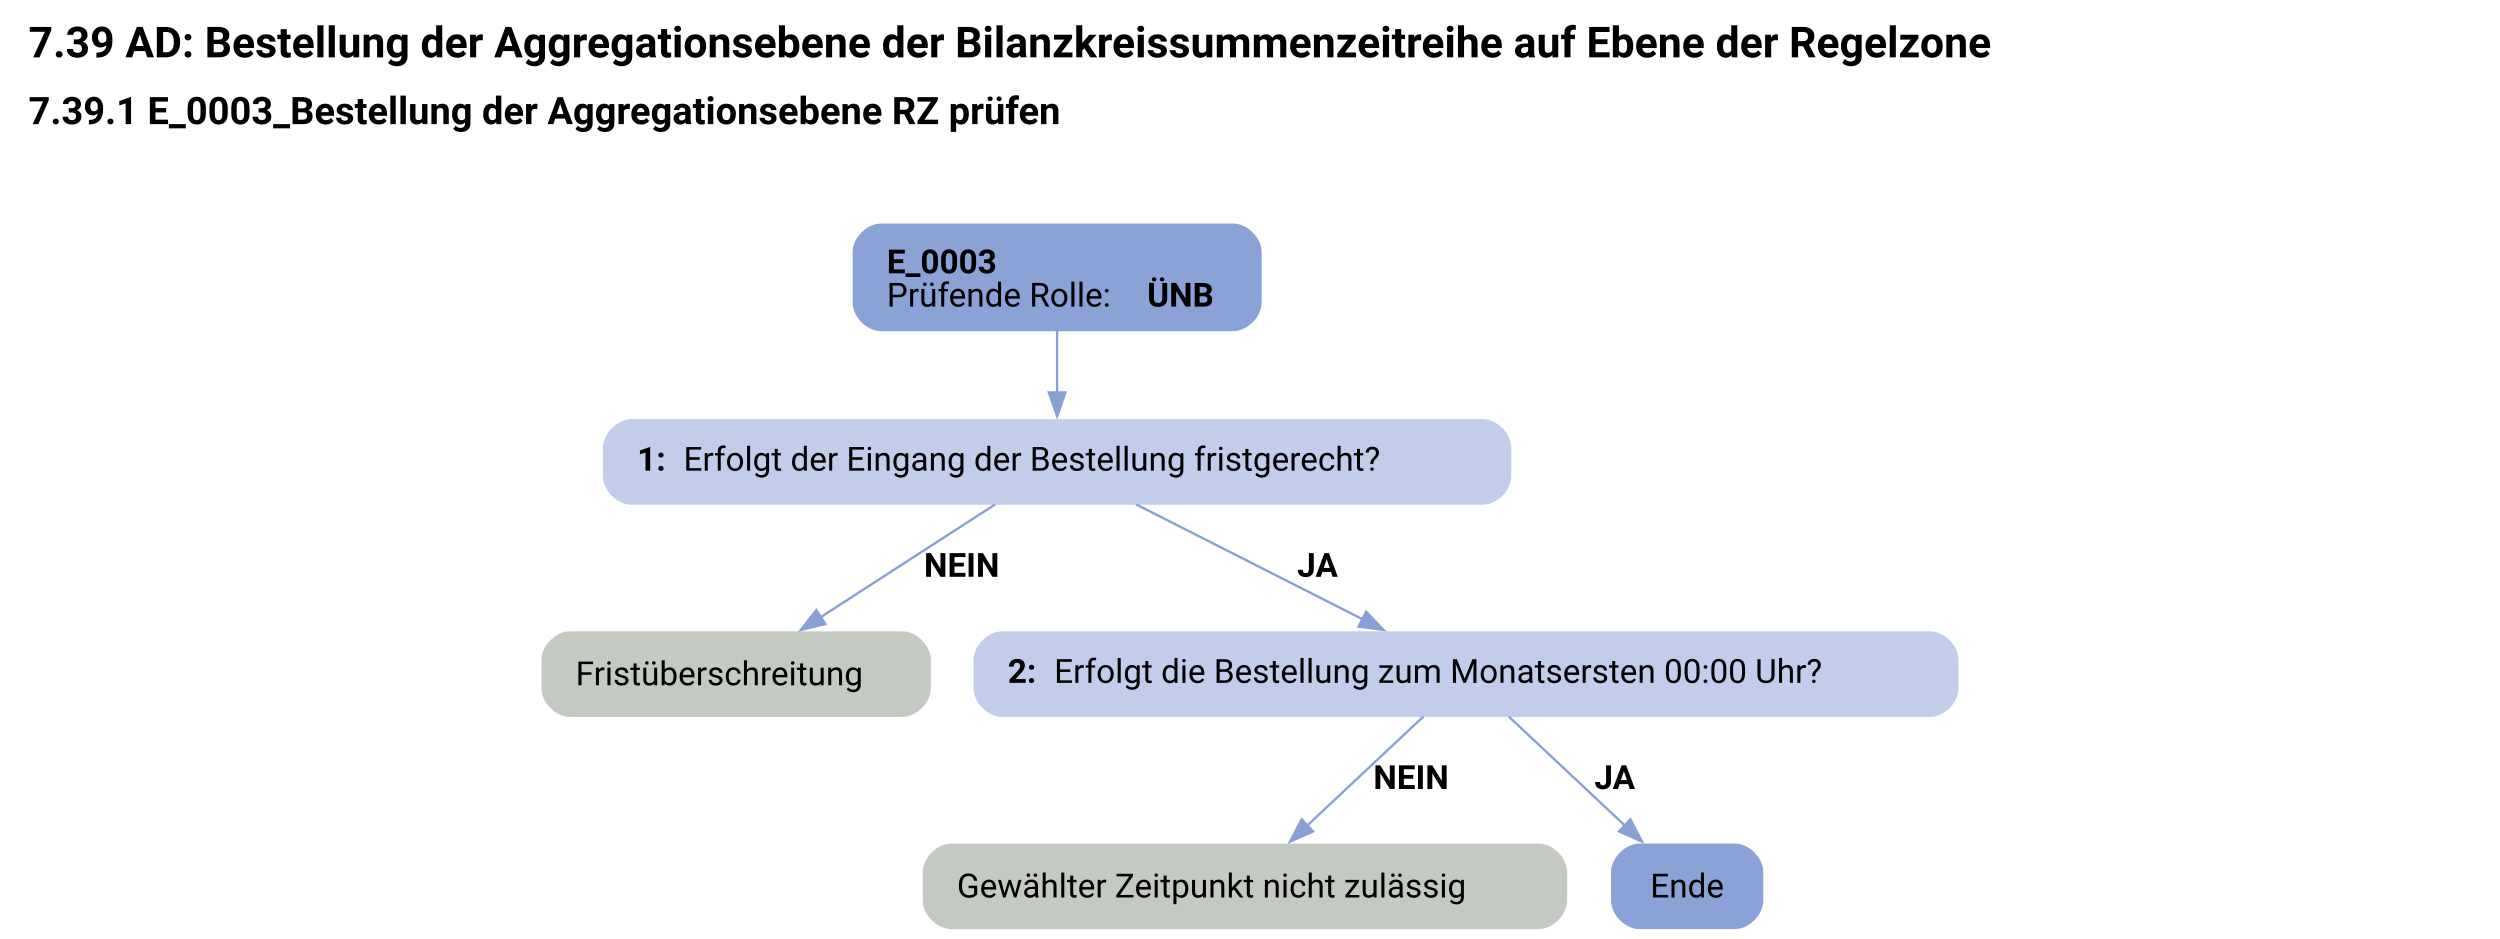
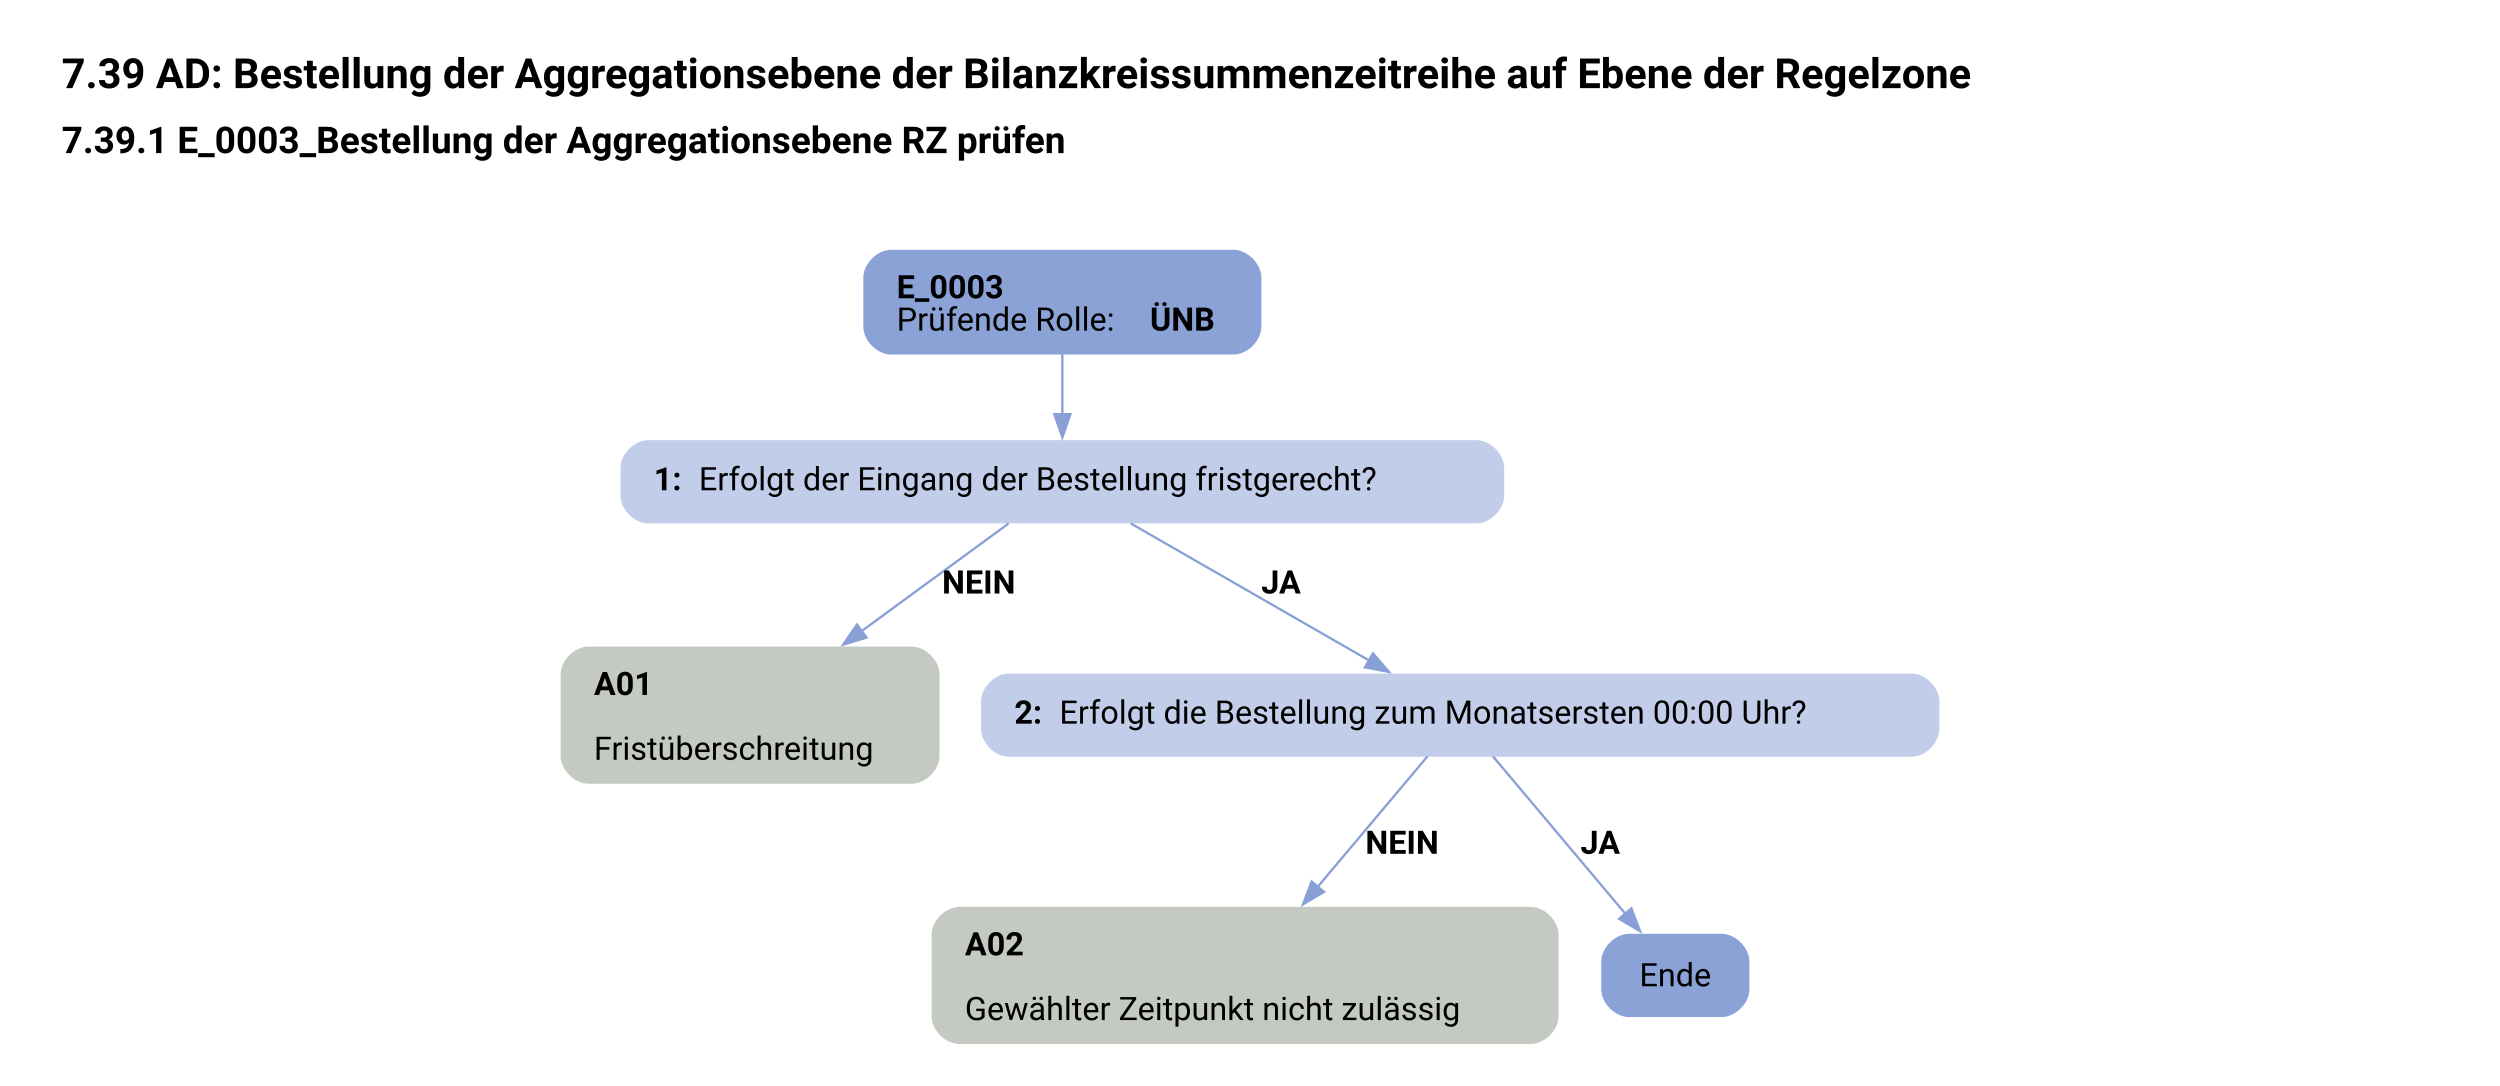
- <svg xmlns="http://www.w3.org/2000/svg" width="1052pt" height="395pt" viewBox="0.00 0.00 1051.50 394.78">
-   <g id="graph0" class="graph" transform="scale(1 1) rotate(0) translate(4 390.78)">
-     <text text-anchor="start" x="8" y="-366.68" font-family="Roboto, sans-serif" font-weight="bold" font-size="18.00">7.39 AD: Bestellung der Aggregationsebene der Bilanzkreissummenzeitreihe auf Ebene der Regelzone</text>
-     <text text-anchor="start" x="8" y="-338.58" font-family="Roboto, sans-serif" font-weight="bold" font-size="16.00">7.39.1 E_0003_Bestellung der Aggregationsebene RZ prüfen</text>
+ <svg xmlns="http://www.w3.org/2000/svg" width="1080pt" height="469pt" viewBox="0.00 0.00 1079.50 469.34">
+   <g id="graph0" class="graph" transform="scale(1 1) rotate(0) translate(18 451.34)">
+     <text text-anchor="start" x="8" y="-413.24" font-family="Roboto, sans-serif" font-weight="bold" font-size="18.00">7.39 AD: Bestellung der Aggregationsebene der Bilanzkreissummenzeitreihe auf Ebene der Regelzone</text>
+     <text text-anchor="start" x="8" y="-385.14" font-family="Roboto, sans-serif" font-weight="bold" font-size="16.00">7.39.1 E_0003_Bestellung der Aggregationsebene RZ prüfen</text>
    <g id="node1" class="node">
-       <path fill="#8ba2d7" stroke="black" stroke-width="0" d="M514.65,-296.78C514.65,-296.78 366.6,-296.78 366.6,-296.78 360.6,-296.78 354.6,-290.78 354.6,-284.78 354.6,-284.78 354.6,-263.5 354.6,-263.5 354.6,-257.5 360.6,-251.5 366.6,-251.5 366.6,-251.5 514.65,-251.5 514.65,-251.5 520.65,-251.5 526.65,-257.5 526.65,-263.5 526.65,-263.5 526.65,-284.78 526.65,-284.78 526.65,-290.78 520.65,-296.78 514.65,-296.78" />
-       <text text-anchor="start" x="369" y="-275.84" font-family="Roboto, sans-serif" font-weight="bold" font-size="14.00">E_0003</text>
-       <text text-anchor="start" x="369" y="-261.84" font-family="Roboto, sans-serif" font-size="14.00">Prüfende Rolle: </text>
-       <text text-anchor="start" x="478.5" y="-261.84" font-family="Roboto, sans-serif" font-weight="bold" font-size="14.00">ÜNB</text>
+       <path fill="#8ba2d7" stroke="black" stroke-width="0" d="M514.65,-343.34C514.65,-343.34 366.6,-343.34 366.6,-343.34 360.6,-343.34 354.6,-337.34 354.6,-331.34 354.6,-331.34 354.6,-310.06 354.6,-310.06 354.6,-304.06 360.6,-298.06 366.6,-298.06 366.6,-298.06 514.65,-298.06 514.65,-298.06 520.65,-298.06 526.65,-304.06 526.65,-310.06 526.65,-310.06 526.65,-331.34 526.65,-331.34 526.65,-337.34 520.65,-343.34 514.65,-343.34" />
+       <text text-anchor="start" x="369" y="-322.4" font-family="Roboto, sans-serif" font-weight="bold" font-size="14.00">E_0003</text>
+       <text text-anchor="start" x="369" y="-308.4" font-family="Roboto, sans-serif" font-size="14.00">Prüfende Rolle: </text>
+       <text text-anchor="start" x="478.5" y="-308.4" font-family="Roboto, sans-serif" font-weight="bold" font-size="14.00">ÜNB</text>
    </g>
    <g id="node2" class="node">
-       <path fill="#c2cee9" stroke="black" stroke-width="0" d="M619.65,-214.5C619.65,-214.5 261.6,-214.5 261.6,-214.5 255.6,-214.5 249.6,-208.5 249.6,-202.5 249.6,-202.5 249.6,-190.5 249.6,-190.5 249.6,-184.5 255.6,-178.5 261.6,-178.5 261.6,-178.5 619.65,-178.5 619.65,-178.5 625.65,-178.5 631.65,-184.5 631.65,-190.5 631.65,-190.5 631.65,-202.5 631.65,-202.5 631.65,-208.5 625.65,-214.5 619.65,-214.5" />
-       <text text-anchor="start" x="264" y="-192.82" font-family="Roboto, sans-serif" font-weight="bold" font-size="14.00">1: </text>
-       <text text-anchor="start" x="283.5" y="-192.82" font-family="Roboto, sans-serif" font-size="14.00">Erfolgt der Eingang der Bestellung fristgerecht?</text>
+       <path fill="#c2cee9" stroke="black" stroke-width="0" d="M619.65,-261.06C619.65,-261.06 261.6,-261.06 261.6,-261.06 255.6,-261.06 249.6,-255.06 249.6,-249.06 249.6,-249.06 249.6,-237.06 249.6,-237.06 249.6,-231.06 255.6,-225.06 261.6,-225.06 261.6,-225.06 619.65,-225.06 619.65,-225.06 625.65,-225.06 631.65,-231.06 631.65,-237.06 631.65,-237.06 631.65,-249.06 631.65,-249.06 631.65,-255.06 625.65,-261.06 619.65,-261.06" />
+       <text text-anchor="start" x="264" y="-239.38" font-family="Roboto, sans-serif" font-weight="bold" font-size="14.00">1: </text>
+       <text text-anchor="start" x="283.5" y="-239.38" font-family="Roboto, sans-serif" font-size="14.00">Erfolgt der Eingang der Bestellung fristgerecht?</text>
    </g>
    <g id="edge1" class="edge">
-       <path fill="none" stroke="#88a0d6" d="M440.62,-251.67C440.62,-243.59 440.62,-234.29 440.62,-225.69" />
-       <polygon fill="#88a0d6" stroke="#88a0d6" points="444.13,-225.73 440.63,-215.73 437.13,-225.73 444.13,-225.73" />
+       <path fill="none" stroke="#88a0d6" d="M440.62,-298.23C440.62,-290.15 440.62,-280.85 440.62,-272.25" />
+       <polygon fill="#88a0d6" stroke="#88a0d6" points="444.13,-272.29 440.63,-262.29 437.13,-272.29 444.13,-272.29" />
    </g>
    <g id="node3" class="node">
-       <path fill="#c4cac1" stroke="black" stroke-width="0" d="M375.52,-125.25C375.52,-125.25 235.72,-125.25 235.72,-125.25 229.72,-125.25 223.72,-119.25 223.72,-113.25 223.72,-113.25 223.72,-101.25 223.72,-101.25 223.72,-95.25 229.72,-89.25 235.72,-89.25 235.72,-89.25 375.52,-89.25 375.52,-89.25 381.52,-89.25 387.52,-95.25 387.52,-101.25 387.52,-101.25 387.52,-113.25 387.52,-113.25 387.52,-119.25 381.52,-125.25 375.52,-125.25" />
-       <text text-anchor="start" x="238.12" y="-102.58" font-family="Roboto, sans-serif" font-size="14.00">Fristüberschreitung</text>
+       <path fill="#c4cac1" stroke="black" stroke-width="0" d="M375.52,-171.81C375.52,-171.81 235.72,-171.81 235.72,-171.81 229.72,-171.81 223.72,-165.81 223.72,-159.81 223.72,-159.81 223.72,-124.53 223.72,-124.53 223.72,-118.53 229.72,-112.53 235.72,-112.53 235.72,-112.53 375.52,-112.53 375.52,-112.53 381.52,-112.53 387.52,-118.53 387.52,-124.53 387.52,-124.53 387.52,-159.81 387.52,-159.81 387.52,-165.81 381.52,-171.81 375.52,-171.81" />
+       <text text-anchor="start" x="238.12" y="-150.87" font-family="Roboto, sans-serif" font-weight="bold" font-size="14.00">A01</text>
+       <text text-anchor="start" x="238.12" y="-122.87" font-family="Roboto, sans-serif" font-size="14.00">Fristüberschreitung</text>
    </g>
    <g id="edge2" class="edge">
-       <path fill="none" stroke="#88a0d6" d="M414.6,-178.68C393.68,-165.16 364.09,-146.03 341.02,-131.12" />
-       <polygon fill="#88a0d6" stroke="#88a0d6" points="343.14,-128.33 332.85,-125.84 339.34,-134.21 343.14,-128.33" />
-       <text text-anchor="start" x="384.62" y="-148.2" font-family="Roboto, sans-serif" font-weight="bold" font-size="14.00">NEIN</text>
+       <path fill="none" stroke="#88a0d6" d="M417.42,-225.06C399.94,-212.26 375.36,-194.25 353.7,-178.39" />
+       <polygon fill="#88a0d6" stroke="#88a0d6" points="355.98,-175.72 345.85,-172.63 351.85,-181.37 355.98,-175.72" />
+       <text text-anchor="start" x="388.62" y="-194.76" font-family="Roboto, sans-serif" font-weight="bold" font-size="14.00">NEIN</text>
    </g>
    <g id="node4" class="node">
-       <path fill="#c2cee9" stroke="black" stroke-width="0" d="M807.77,-125.25C807.77,-125.25 417.48,-125.25 417.48,-125.25 411.48,-125.25 405.48,-119.25 405.48,-113.25 405.48,-113.25 405.48,-101.25 405.48,-101.25 405.48,-95.25 411.48,-89.25 417.48,-89.25 417.48,-89.25 807.77,-89.25 807.77,-89.25 813.77,-89.25 819.77,-95.25 819.77,-101.25 819.77,-101.25 819.77,-113.25 819.77,-113.25 819.77,-119.25 813.77,-125.25 807.77,-125.25" />
-       <text text-anchor="start" x="419.88" y="-103.58" font-family="Roboto, sans-serif" font-weight="bold" font-size="14.00">2: </text>
-       <text text-anchor="start" x="439.38" y="-103.58" font-family="Roboto, sans-serif" font-size="14.00">Erfolgt die Bestellung zum Monatsersten 00:00 Uhr?</text>
+       <path fill="#c2cee9" stroke="black" stroke-width="0" d="M807.77,-160.17C807.77,-160.17 417.48,-160.17 417.48,-160.17 411.48,-160.17 405.48,-154.17 405.48,-148.17 405.48,-148.17 405.48,-136.17 405.48,-136.17 405.48,-130.17 411.48,-124.17 417.48,-124.17 417.48,-124.17 807.77,-124.17 807.77,-124.17 813.77,-124.17 819.77,-130.17 819.77,-136.17 819.77,-136.17 819.77,-148.17 819.77,-148.17 819.77,-154.17 813.77,-160.17 807.77,-160.17" />
+       <text text-anchor="start" x="419.88" y="-138.5" font-family="Roboto, sans-serif" font-weight="bold" font-size="14.00">2: </text>
+       <text text-anchor="start" x="439.38" y="-138.5" font-family="Roboto, sans-serif" font-size="14.00">Erfolgt die Bestellung zum Monatsersten 00:00 Uhr?</text>
    </g>
    <g id="edge3" class="edge">
-       <path fill="none" stroke="#88a0d6" d="M473.79,-178.68C500.95,-164.9 539.58,-145.3 569.2,-130.28" />
-       <polygon fill="#88a0d6" stroke="#88a0d6" points="570.59,-133.5 577.92,-125.85 567.42,-127.26 570.59,-133.5" />
-       <text text-anchor="start" x="541.62" y="-148.2" font-family="Roboto, sans-serif" font-weight="bold" font-size="14.00">JA</text>
+       <path fill="none" stroke="#88a0d6" d="M470.19,-225.06C498.71,-208.67 542.04,-183.75 573.42,-165.71" />
+       <polygon fill="#88a0d6" stroke="#88a0d6" points="574.92,-168.89 581.84,-160.87 571.43,-162.82 574.92,-168.89" />
+       <text text-anchor="start" x="526.62" y="-194.76" font-family="Roboto, sans-serif" font-weight="bold" font-size="14.00">JA</text>
    </g>
    <g id="node5" class="node">
-       <path fill="#c4cac1" stroke="black" stroke-width="0" d="M643.15,-36C643.15,-36 396.1,-36 396.1,-36 390.1,-36 384.1,-30 384.1,-24 384.1,-24 384.1,-12 384.1,-12 384.1,-6 390.1,0 396.1,0 396.1,0 643.15,0 643.15,0 649.15,0 655.15,-6 655.15,-12 655.15,-12 655.15,-24 655.15,-24 655.15,-30 649.15,-36 643.15,-36" />
-       <text text-anchor="start" x="398.5" y="-13.32" font-family="Roboto, sans-serif" font-size="14.00">Gewählter Zeitpunkt nicht zulässig</text>
+       <path fill="#c4cac1" stroke="black" stroke-width="0" d="M643.15,-59.28C643.15,-59.28 396.1,-59.28 396.1,-59.28 390.1,-59.28 384.1,-53.28 384.1,-47.28 384.1,-47.28 384.1,-12 384.1,-12 384.1,-6 390.1,0 396.1,0 396.1,0 643.15,0 643.15,0 649.15,0 655.15,-6 655.15,-12 655.15,-12 655.15,-47.28 655.15,-47.28 655.15,-53.28 649.15,-59.28 643.15,-59.28" />
+       <text text-anchor="start" x="398.5" y="-38.34" font-family="Roboto, sans-serif" font-weight="bold" font-size="14.00">A02</text>
+       <text text-anchor="start" x="398.5" y="-10.34" font-family="Roboto, sans-serif" font-size="14.00">Gewählter Zeitpunkt nicht zulässig</text>
    </g>
    <g id="edge4" class="edge">
-       <path fill="none" stroke="#88a0d6" d="M594.69,-89.43C580.8,-76.39 561.35,-58.14 545.73,-43.49" />
-       <polygon fill="#88a0d6" stroke="#88a0d6" points="548.29,-41.1 538.61,-36.81 543.5,-46.2 548.29,-41.1" />
-       <text text-anchor="start" x="573.62" y="-58.95" font-family="Roboto, sans-serif" font-weight="bold" font-size="14.00">NEIN</text>
+       <path fill="none" stroke="#88a0d6" d="M598.5,-124.38C585.95,-109.47 567.17,-87.14 551.07,-68.02" />
+       <polygon fill="#88a0d6" stroke="#88a0d6" points="553.76,-65.77 544.64,-60.37 548.4,-70.28 553.76,-65.77" />
+       <text text-anchor="start" x="571.62" y="-82.23" font-family="Roboto, sans-serif" font-weight="bold" font-size="14.00">NEIN</text>
    </g>
    <g id="node6" class="node">
-       <path fill="#8ba2d7" stroke="black" stroke-width="0" d="M725.65,-36C725.65,-36 685.6,-36 685.6,-36 679.6,-36 673.6,-30 673.6,-24 673.6,-24 673.6,-12 673.6,-12 673.6,-6 679.6,0 685.6,0 685.6,0 725.65,0 725.65,0 731.65,0 737.65,-6 737.65,-12 737.65,-12 737.65,-24 737.65,-24 737.65,-30 731.65,-36 725.65,-36" />
-       <text text-anchor="middle" x="705.62" y="-13.32" font-family="Roboto, sans-serif" font-size="14.00">Ende</text>
+       <path fill="#8ba2d7" stroke="black" stroke-width="0" d="M725.65,-47.64C725.65,-47.64 685.6,-47.64 685.6,-47.64 679.6,-47.64 673.6,-41.64 673.6,-35.64 673.6,-35.64 673.6,-23.64 673.6,-23.64 673.6,-17.64 679.6,-11.64 685.6,-11.64 685.6,-11.64 725.65,-11.64 725.65,-11.64 731.65,-11.64 737.65,-17.64 737.65,-23.64 737.65,-23.64 737.65,-35.64 737.65,-35.64 737.65,-41.64 731.65,-47.64 725.65,-47.64" />
+       <text text-anchor="middle" x="705.62" y="-24.96" font-family="Roboto, sans-serif" font-size="14.00">Ende</text>
    </g>
    <g id="edge5" class="edge">
-       <path fill="none" stroke="#88a0d6" d="M630.56,-89.43C644.45,-76.39 663.9,-58.14 679.52,-43.49" />
-       <polygon fill="#88a0d6" stroke="#88a0d6" points="681.75,-46.2 686.64,-36.81 676.96,-41.1 681.75,-46.2" />
-       <text text-anchor="start" x="666.62" y="-58.95" font-family="Roboto, sans-serif" font-weight="bold" font-size="14.00">JA</text>
+       <path fill="none" stroke="#88a0d6" d="M626.75,-124.38C641.98,-106.29 666.4,-77.26 684.03,-56.3" />
+       <polygon fill="#88a0d6" stroke="#88a0d6" points="686.63,-58.65 690.39,-48.74 681.28,-54.14 686.63,-58.65" />
+       <text text-anchor="start" x="664.62" y="-82.23" font-family="Roboto, sans-serif" font-weight="bold" font-size="14.00">JA</text>
    </g>
  </g>
</svg>
